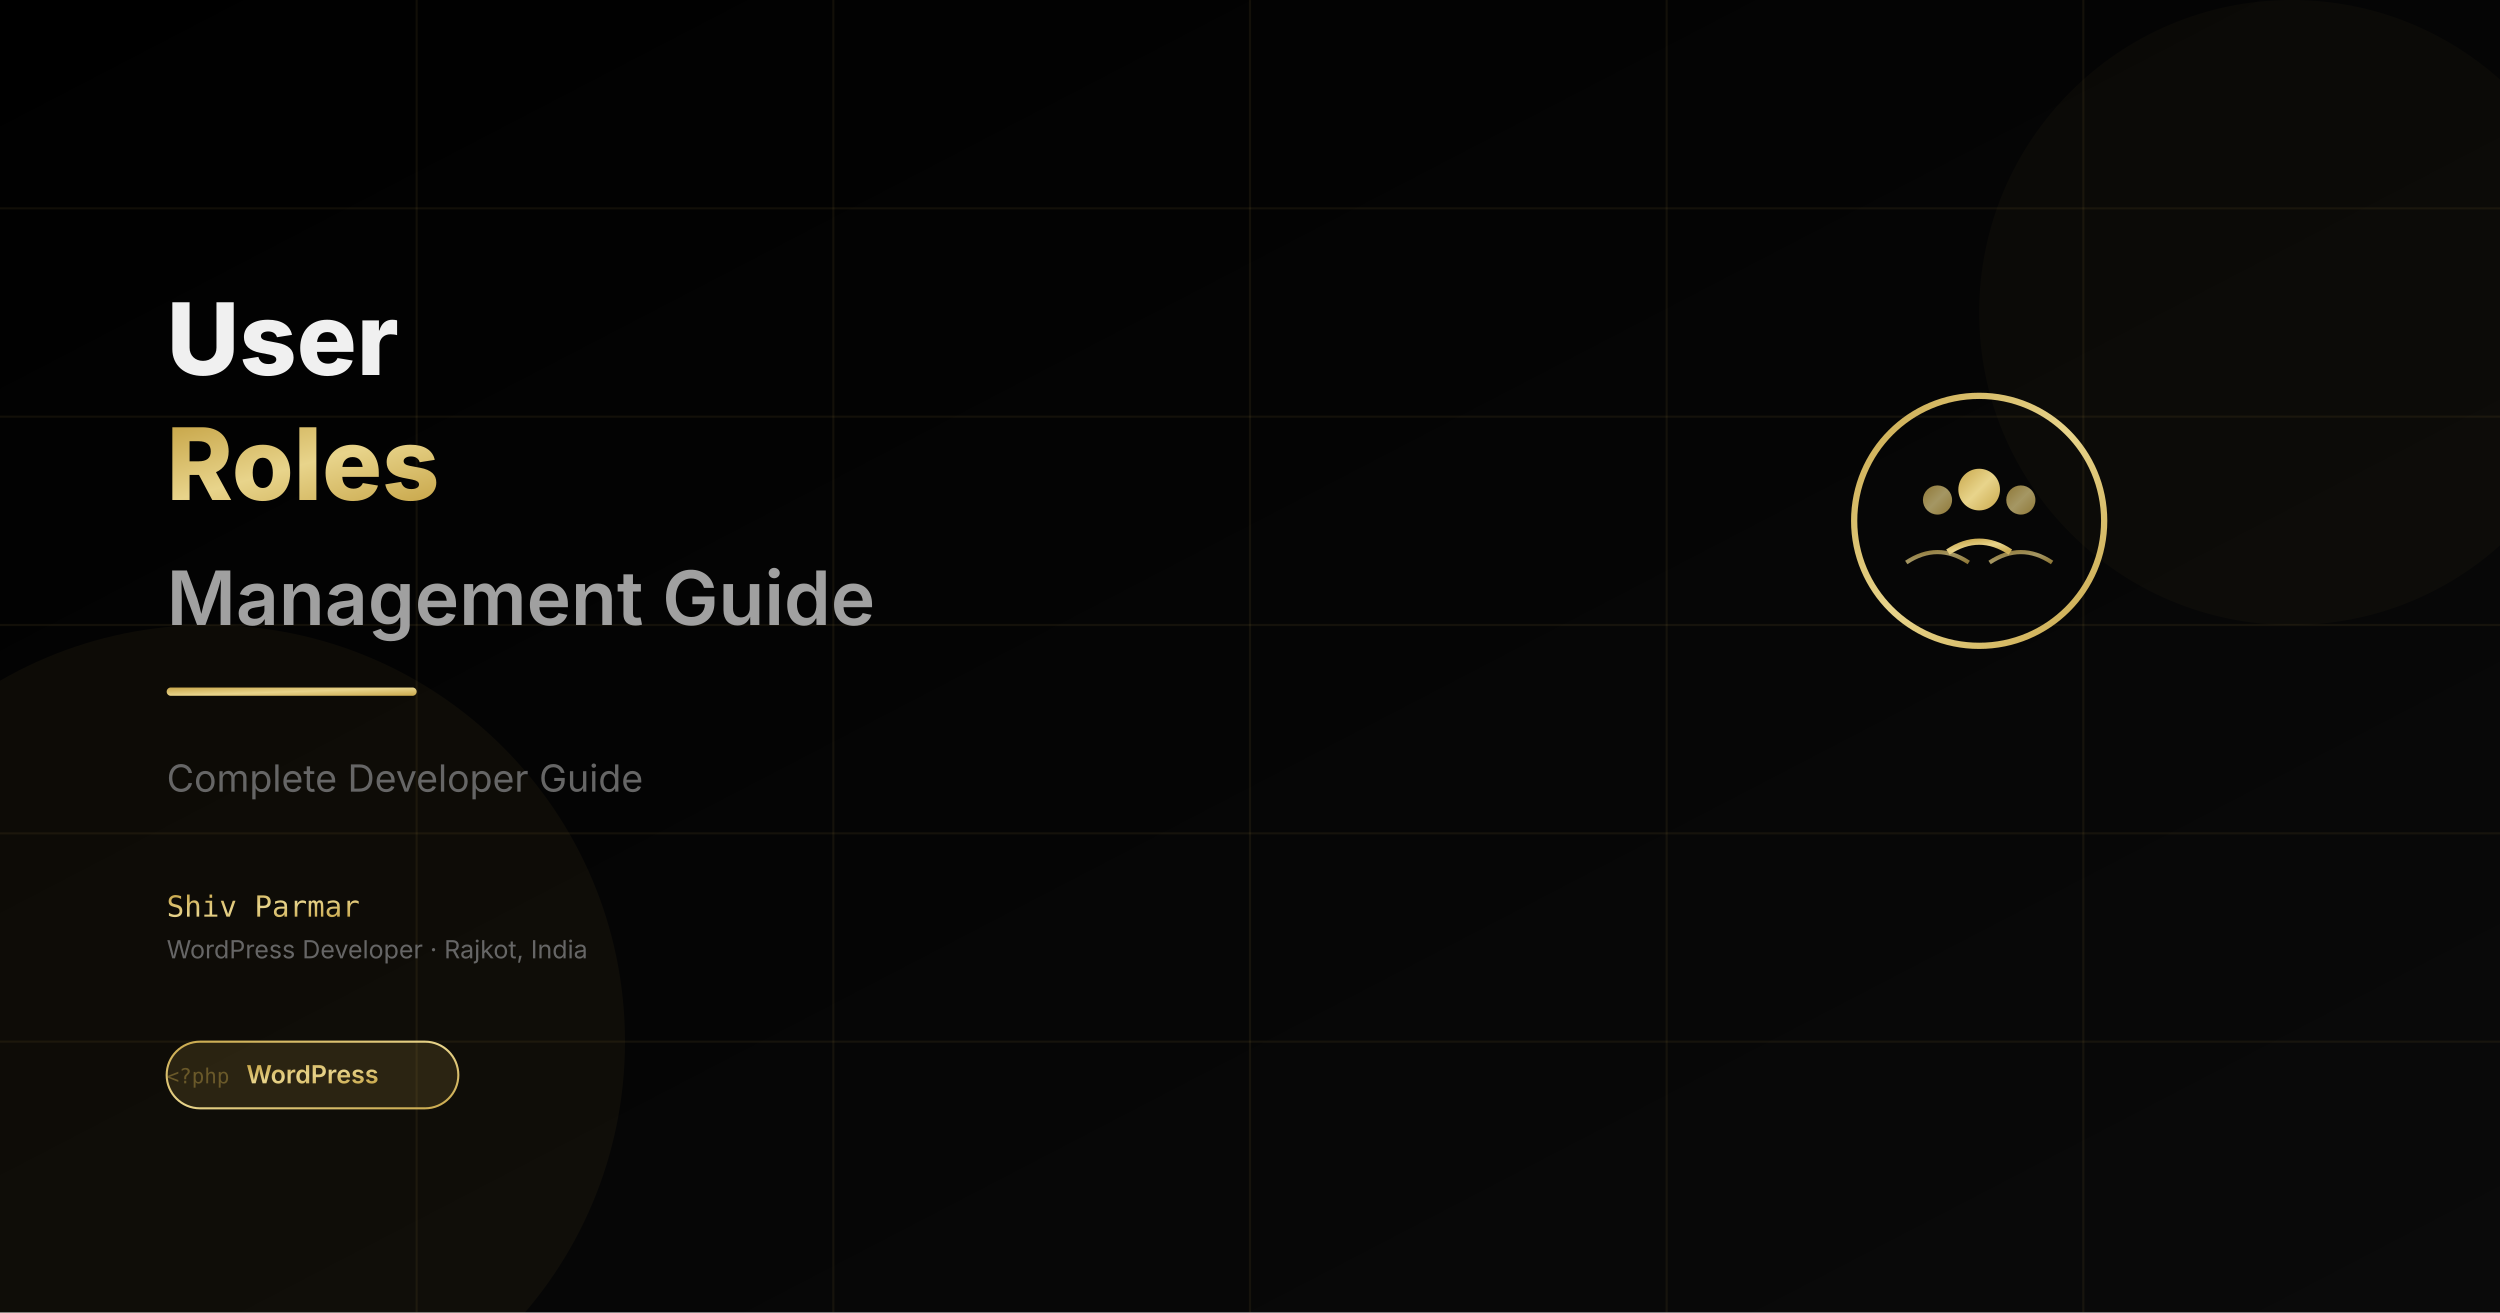
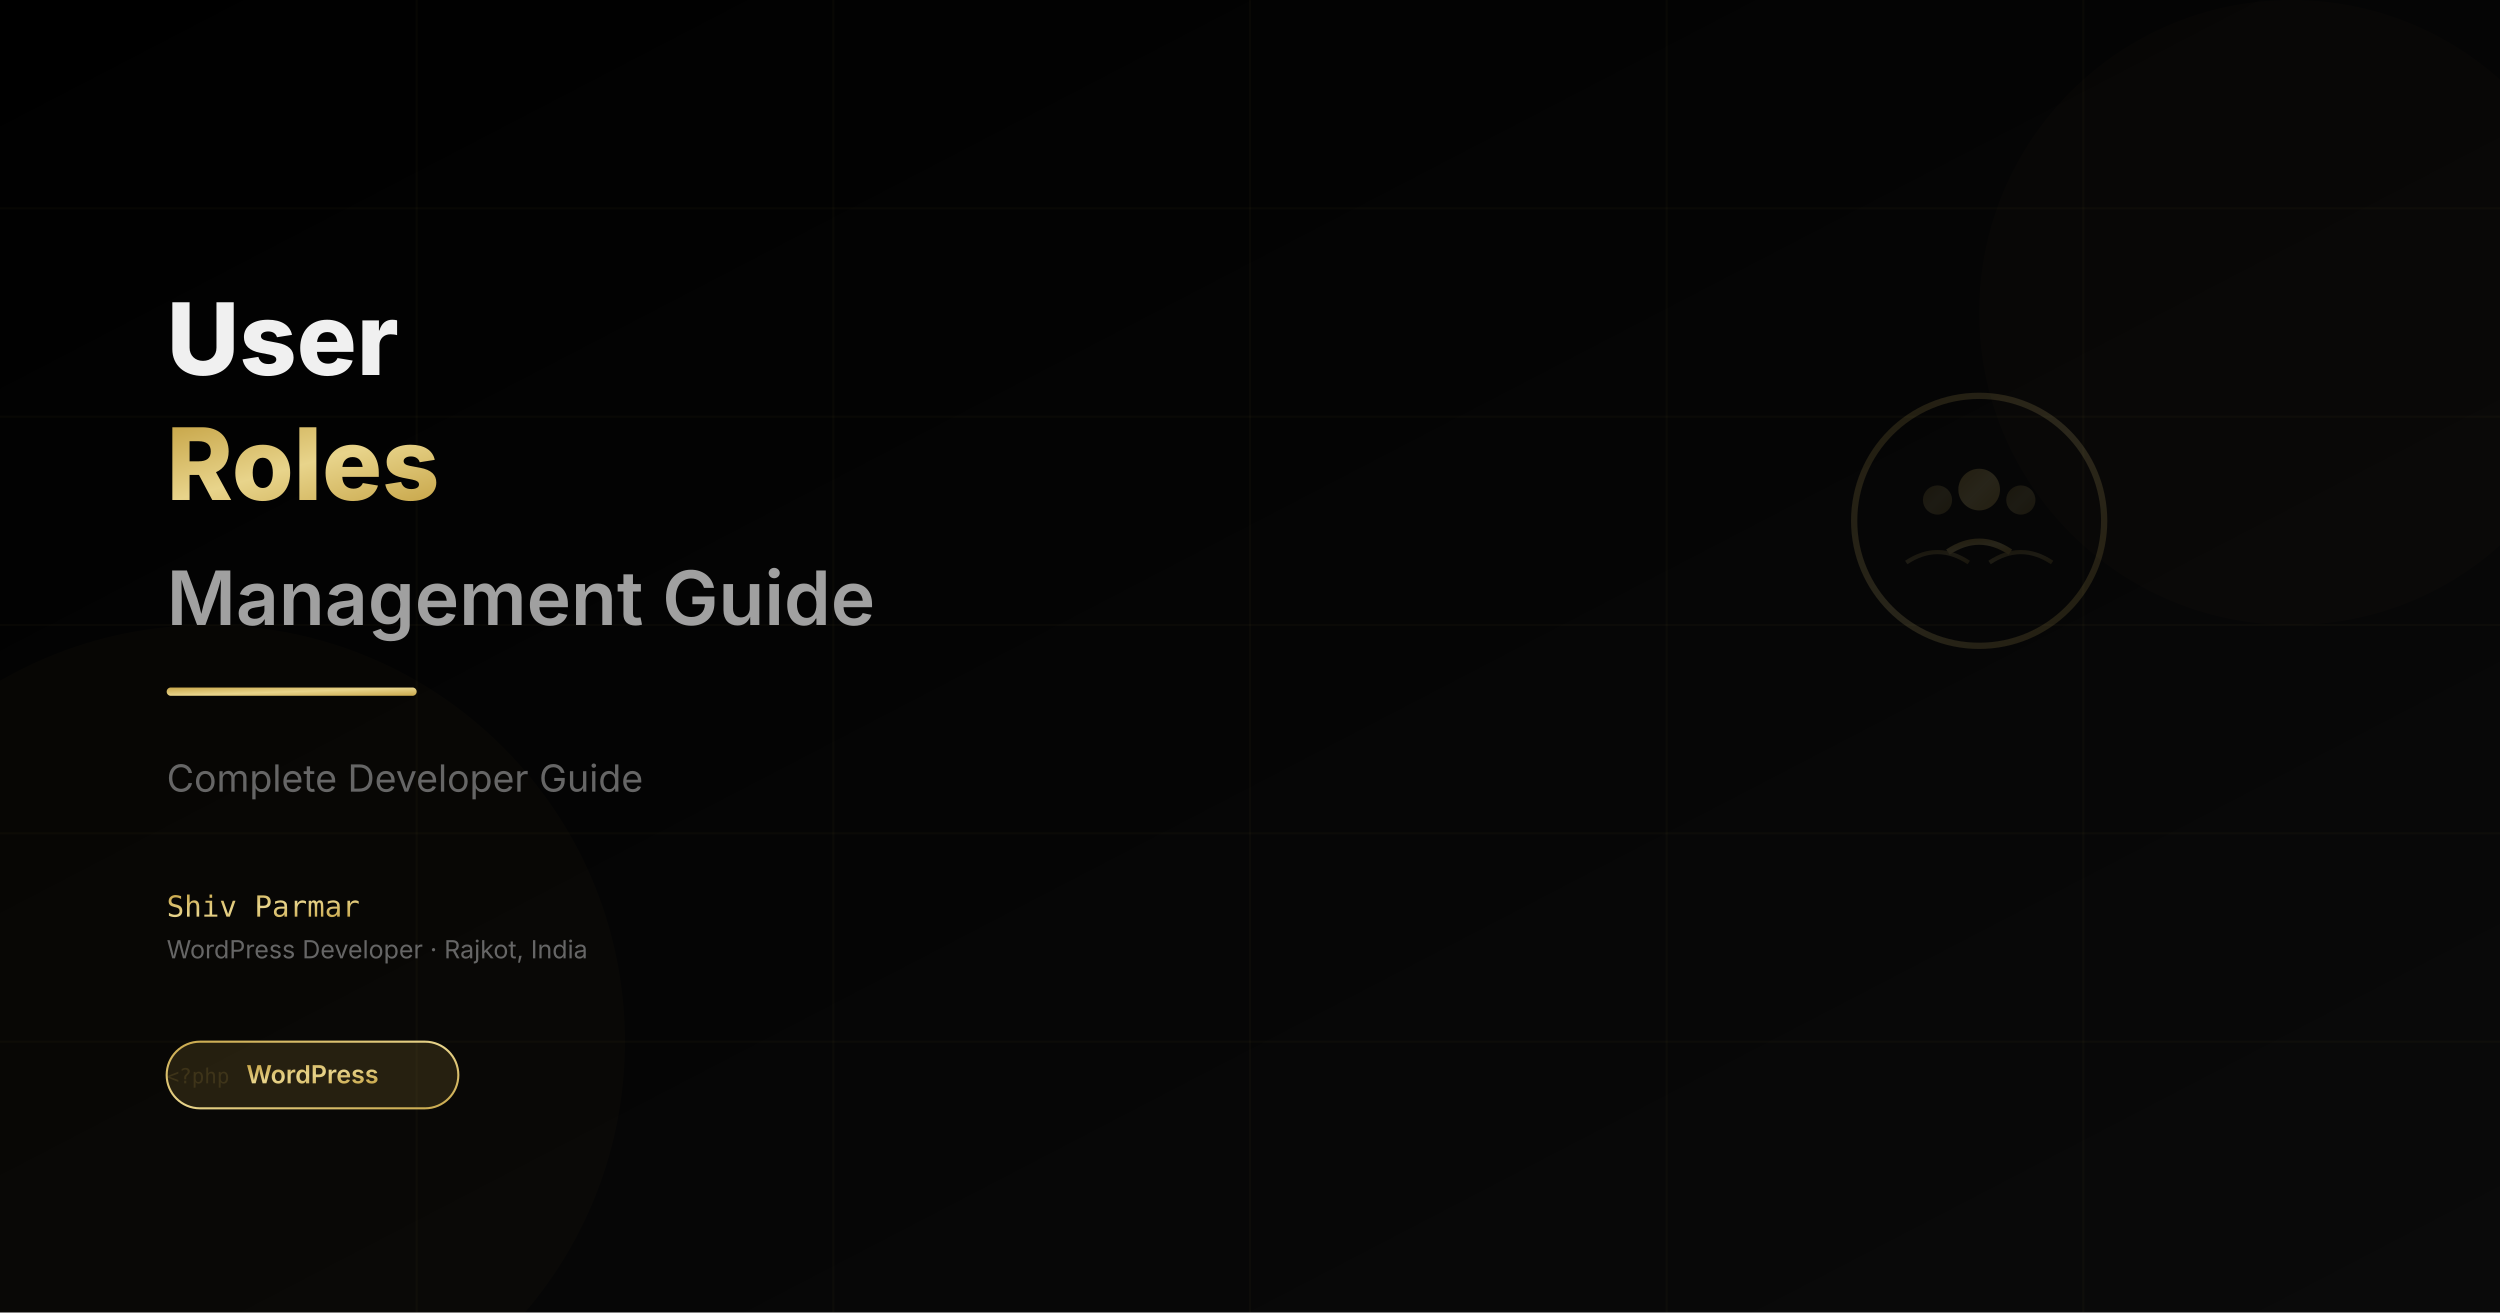
<svg xmlns="http://www.w3.org/2000/svg" width="1200" height="630" viewBox="0 0 1200 630">
  <defs>
    <linearGradient id="goldGrad" x1="0%" y1="0%" x2="100%" y2="100%">
      <stop offset="0%" style="stop-color:#c9a84c;stop-opacity:1" />
      <stop offset="50%" style="stop-color:#e8d48b;stop-opacity:1" />
      <stop offset="100%" style="stop-color:#c9a84c;stop-opacity:1" />
    </linearGradient>
    <linearGradient id="darkGrad" x1="0%" y1="0%" x2="100%" y2="100%">
      <stop offset="0%" style="stop-color:#000000;stop-opacity:1" />
      <stop offset="100%" style="stop-color:#0a0a0a;stop-opacity:1" />
    </linearGradient>
    <filter id="glow">
      <feGaussianBlur stdDeviation="3" result="coloredBlur" />
      <feMerge>
        <feMergeNode in="coloredBlur" />
        <feMergeNode in="SourceGraphic" />
      </feMerge>
    </filter>
  </defs>
  <rect width="1200" height="630" fill="url(#darkGrad)" />
-   <circle cx="100" cy="500" r="200" fill="rgba(201,168,76,0.05)" />
-   <circle cx="1100" cy="150" r="150" fill="rgba(201,168,76,0.03)" />
-   <g stroke="rgba(201,168,76,0.08)" stroke-width="1" fill="none">
+   <circle cx="100" cy="500" r="200" fill="rgba(201,168,76,0.02)" />
+   <circle cx="1100" cy="150" r="150" fill="rgba(201,168,76,0.015)" />
+   <g stroke="rgba(201,168,76,0.03)" stroke-width="1" fill="none">
    <line x1="0" y1="100" x2="1200" y2="100" />
    <line x1="0" y1="200" x2="1200" y2="200" />
    <line x1="0" y1="300" x2="1200" y2="300" />
    <line x1="0" y1="400" x2="1200" y2="400" />
    <line x1="0" y1="500" x2="1200" y2="500" />
    <line x1="200" y1="0" x2="200" y2="630" />
    <line x1="400" y1="0" x2="400" y2="630" />
    <line x1="600" y1="0" x2="600" y2="630" />
    <line x1="800" y1="0" x2="800" y2="630" />
    <line x1="1000" y1="0" x2="1000" y2="630" />
  </g>
-   <g transform="translate(900, 200)">
+   <g transform="translate(900, 200)" opacity="0.15">
    <circle cx="50" cy="50" r="60" fill="none" stroke="url(#goldGrad)" stroke-width="3" />
    <circle cx="50" cy="35" r="10" fill="url(#goldGrad)" />
    <circle cx="30" cy="40" r="7" fill="url(#goldGrad)" opacity="0.7" />
    <circle cx="70" cy="40" r="7" fill="url(#goldGrad)" opacity="0.7" />
    <path d="M35 65 Q50 55 65 65" fill="none" stroke="url(#goldGrad)" stroke-width="3" />
    <path d="M15 70 Q30 60 45 70" fill="none" stroke="url(#goldGrad)" stroke-width="2" opacity="0.7" />
    <path d="M55 70 Q70 60 85 70" fill="none" stroke="url(#goldGrad)" stroke-width="2" opacity="0.7" />
  </g>
  <text x="80" y="180" font-family="Inter, -apple-system, sans-serif" font-size="48" font-weight="800" fill="#f0f0f0">User</text>
  <text x="80" y="240" font-family="Inter, -apple-system, sans-serif" font-size="48" font-weight="800" fill="url(#goldGrad)">Roles</text>
  <text x="80" y="300" font-family="Inter, -apple-system, sans-serif" font-size="36" font-weight="600" fill="#a0a0a0">Management Guide</text>
  <rect x="80" y="330" width="120" height="4" rx="2" fill="url(#goldGrad)" />
  <text x="80" y="380" font-family="Inter, -apple-system, sans-serif" font-size="18" fill="#666666">Complete Developer Guide</text>
  <text x="80" y="440" font-family="JetBrains Mono, monospace" font-size="14" fill="url(#goldGrad)">Shiv Parmar</text>
  <text x="80" y="460" font-family="Inter, -apple-system, sans-serif" font-size="12" fill="#666666">WordPress Developer · Rajkot, India</text>
  <rect x="80" y="500" width="140" height="32" rx="16" fill="rgba(201,168,76,0.15)" stroke="url(#goldGrad)" stroke-width="1" />
  <text x="150" y="520" font-family="Inter, -apple-system, sans-serif" font-size="12" font-weight="600" fill="url(#goldGrad)" text-anchor="middle">WordPress</text>
-   <g transform="translate(80, 520)" opacity="0.4">
+   <g transform="translate(80, 520)" opacity="0.15">
    <text font-family="JetBrains Mono, monospace" font-size="10" fill="#c9a84c">&lt;?php</text>
  </g>
</svg>
